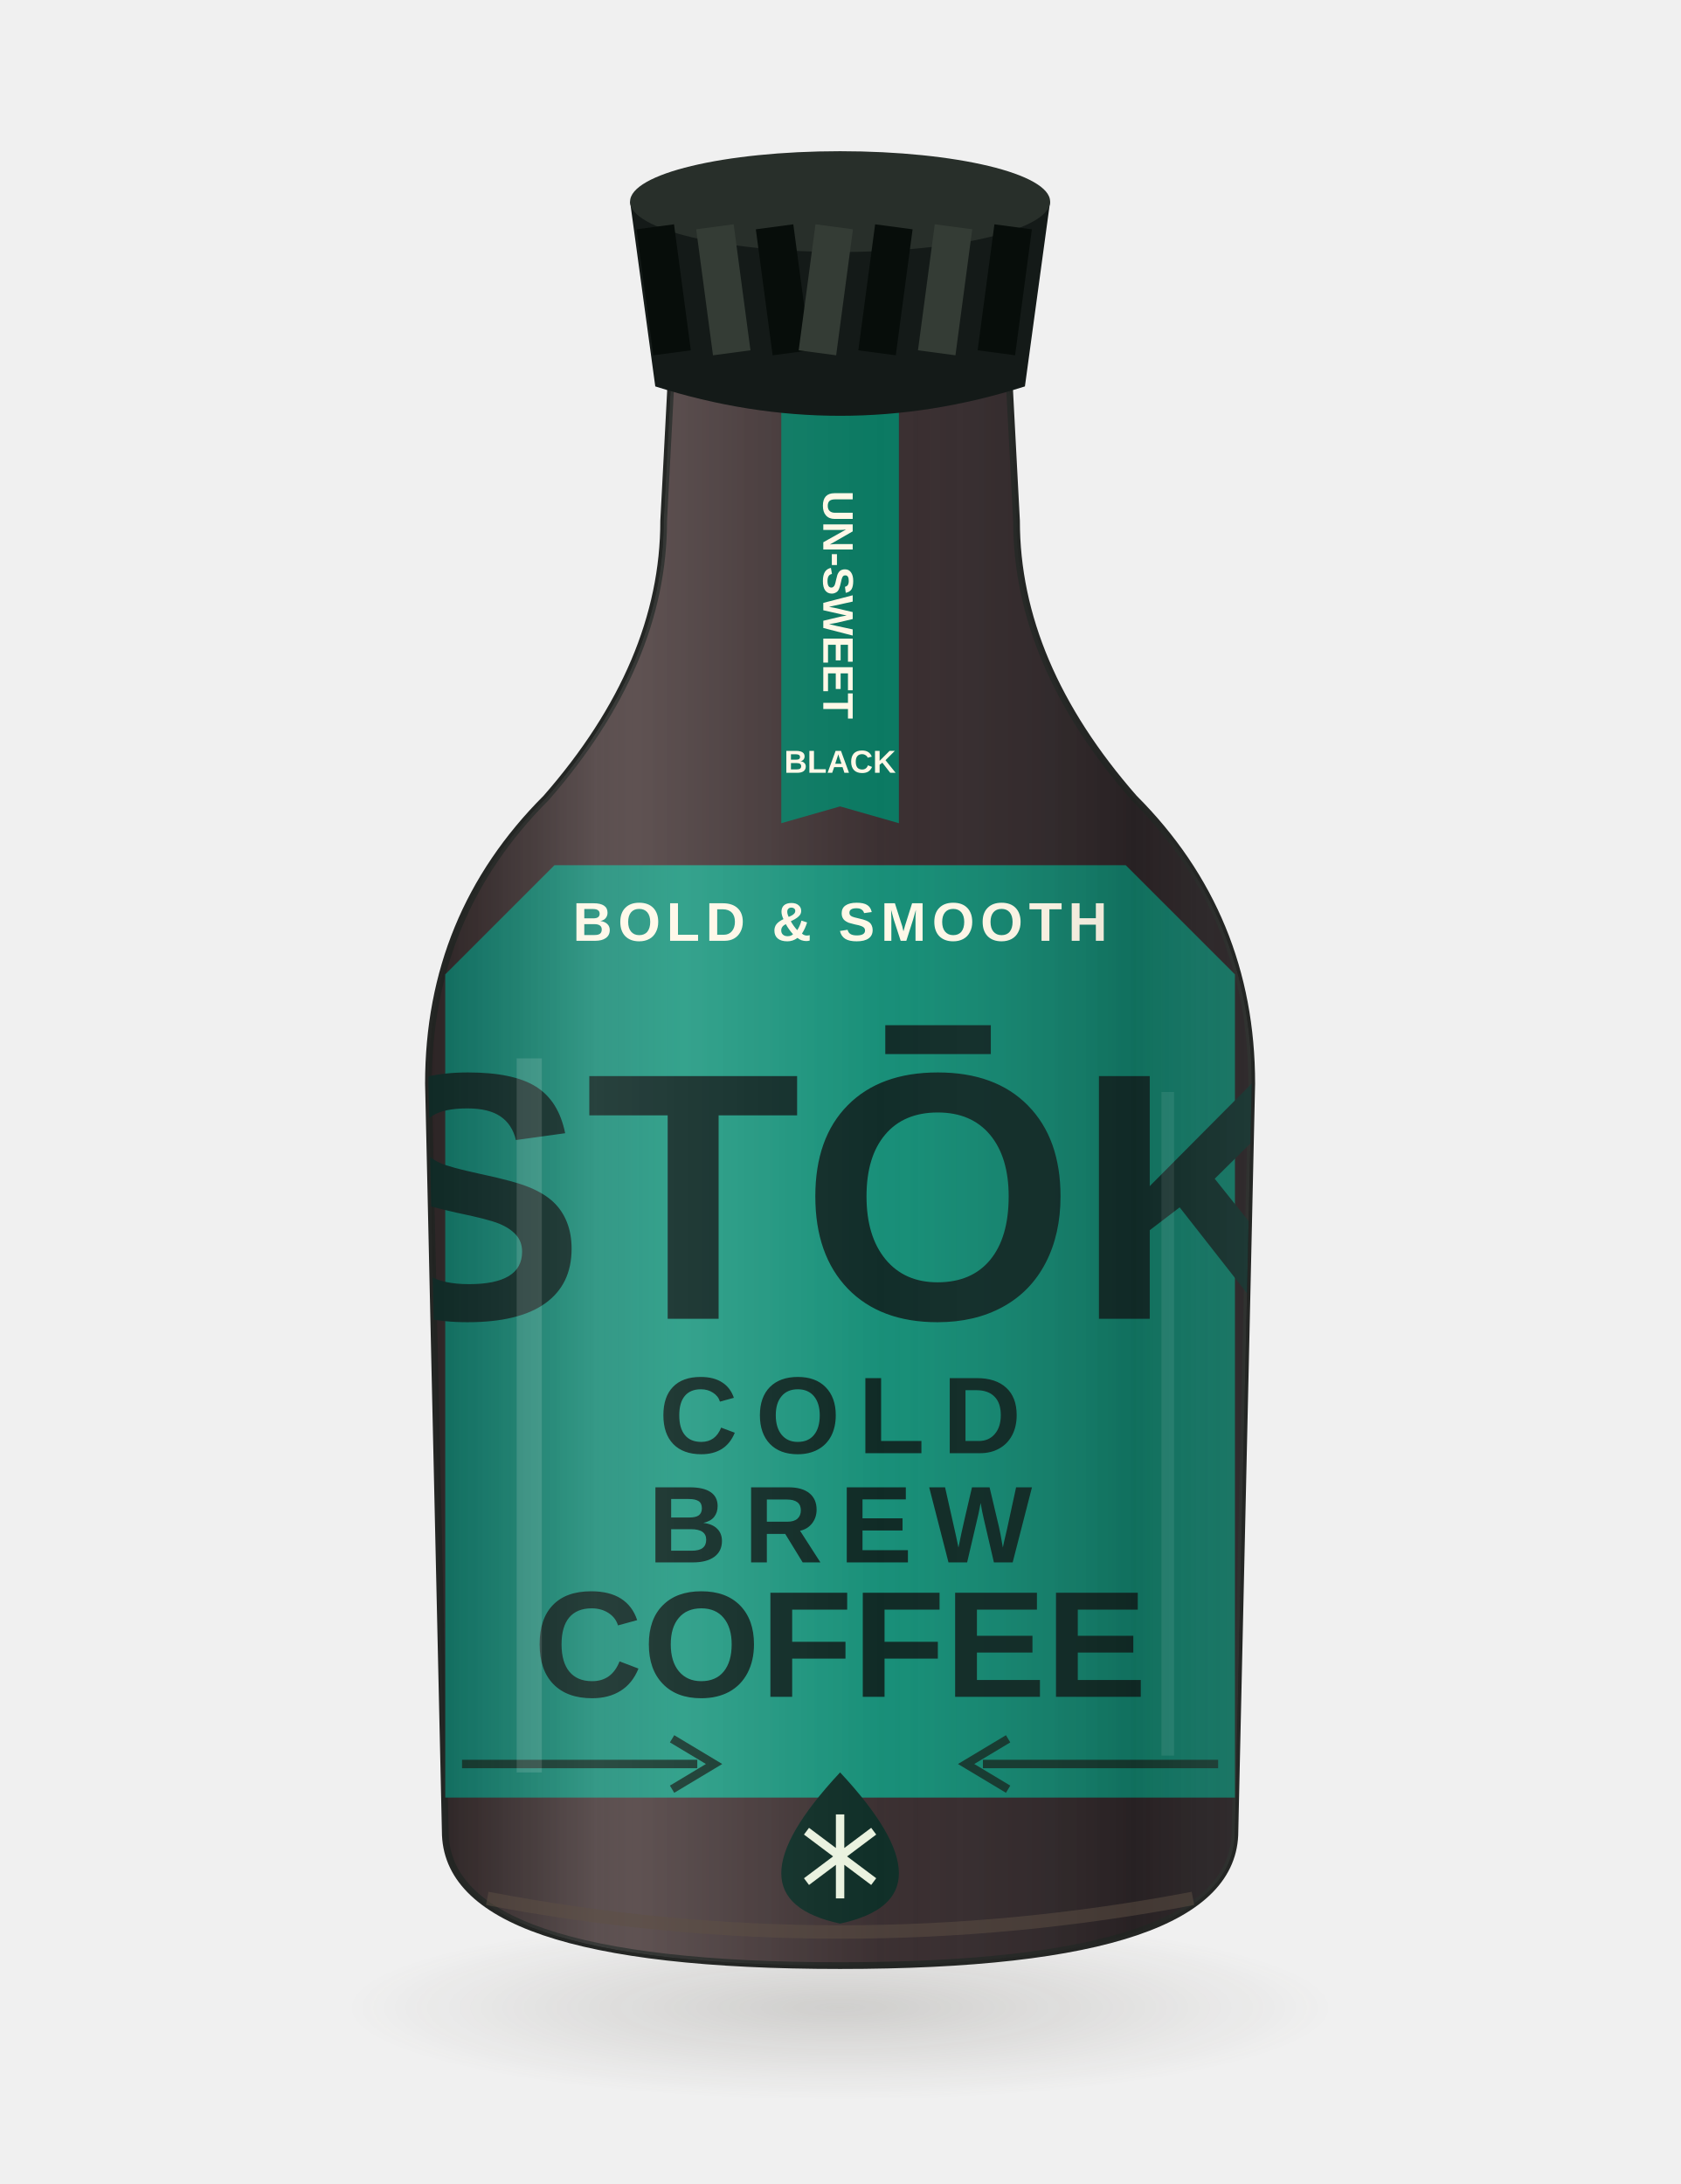
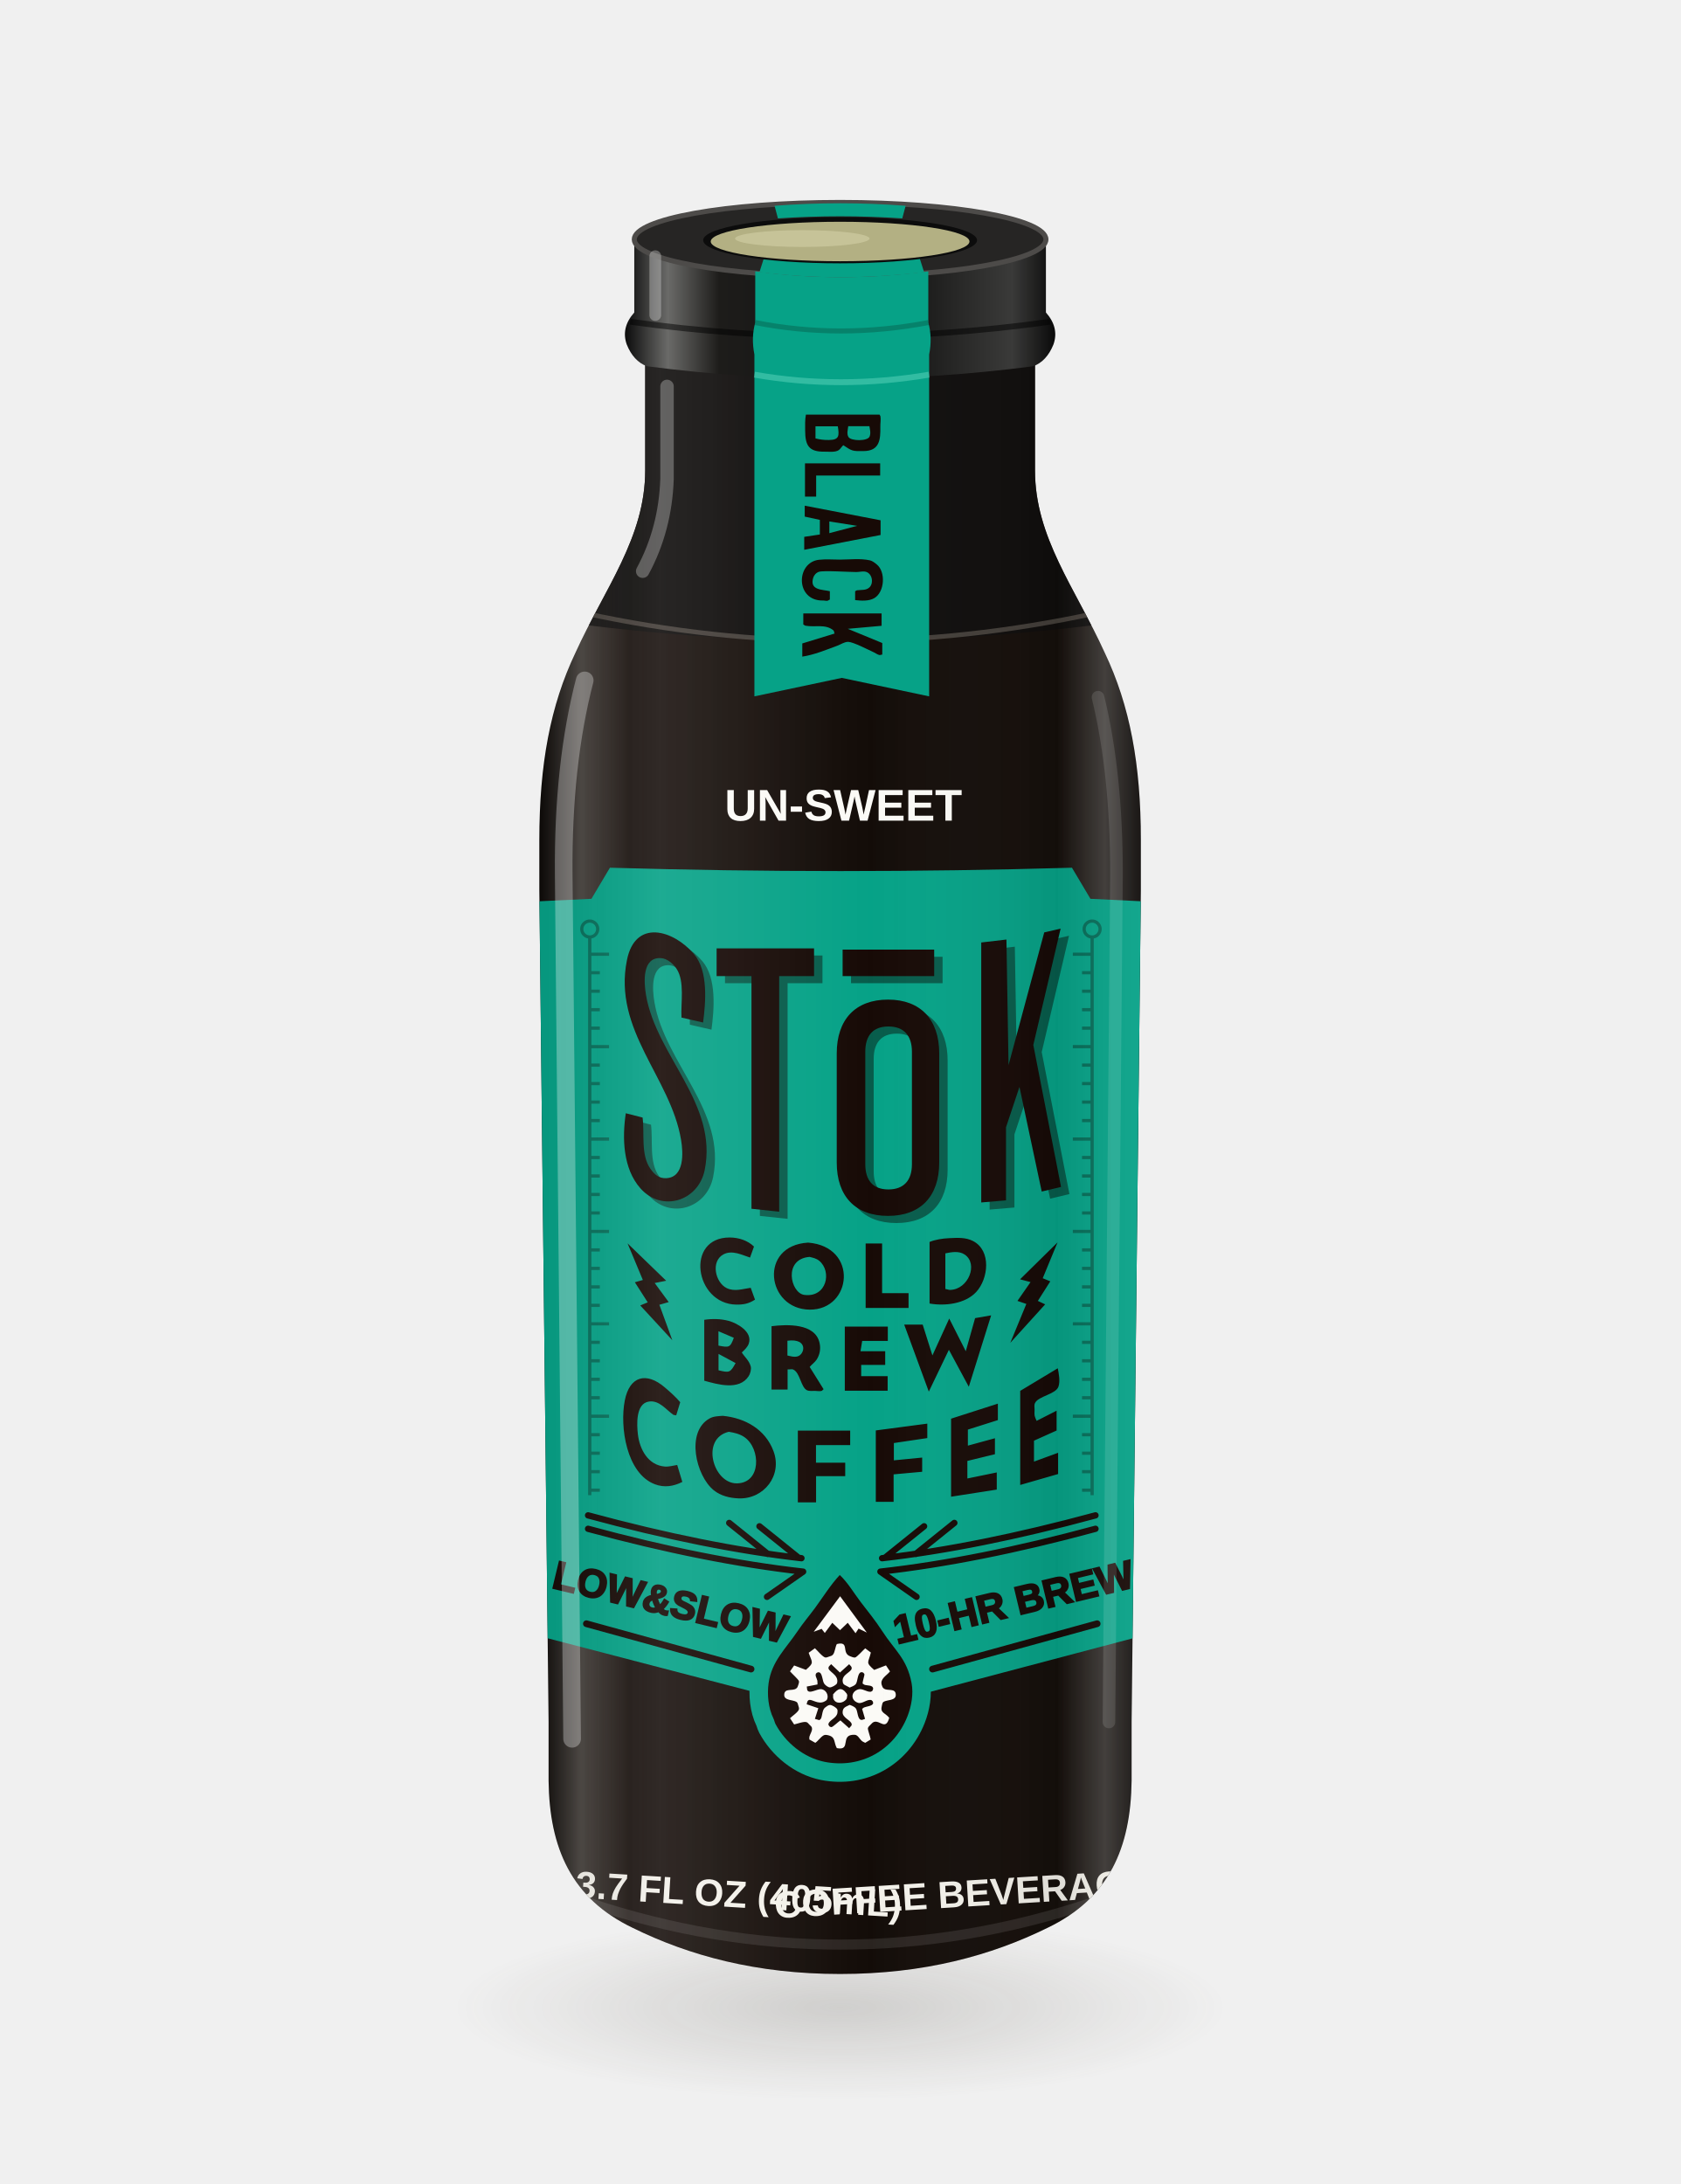
<svg xmlns="http://www.w3.org/2000/svg" viewBox="0 0 200 260" role="img" aria-labelledby="bev-stok-cold-brew-black-title">
  <defs>
    <linearGradient id="bev-stok-cold-brew-black-metal">
      <stop stop-color="#aeb4b3" />
      <stop offset=".2" stop-color="#f8f8f1" />
      <stop offset=".48" stop-color="#d3d8d5" />
      <stop offset=".8" stop-color="#9ba5a1" />
      <stop offset="1" stop-color="#dce2dd" />
    </linearGradient>
    <linearGradient id="bev-stok-cold-brew-black-glass">
      <stop stop-color="#fff" stop-opacity=".65" />
      <stop offset=".18" stop-color="#fff" stop-opacity=".12" />
      <stop offset=".65" stop-color="#fff" stop-opacity=".02" />
      <stop offset="1" stop-color="#75867c" stop-opacity=".35" />
    </linearGradient>
    <linearGradient id="bev-stok-cold-brew-black-shade">
      <stop stop-color="#000" stop-opacity=".12" />
      <stop offset=".2" stop-color="#fff" stop-opacity=".16" />
      <stop offset=".55" stop-color="#fff" stop-opacity="0" />
      <stop offset=".86" stop-color="#000" stop-opacity=".14" />
      <stop offset="1" stop-color="#fff" stop-opacity=".09" />
    </linearGradient>
    <radialGradient id="bev-stok-cold-brew-black-shadow">
      <stop stop-color="#3c372d" stop-opacity=".18" />
      <stop offset="1" stop-color="#3c372d" stop-opacity="0" />
    </radialGradient>
-     <clipPath id="bev-stok-cold-brew-black-bottleclip">
-       <path d="M80 43h40l1 19q0 17 14 33 14 14 14 34l-2 89q0 16-47 16t-47-16l-2-89q0-20 14-34 14-16 14-33Z" />
+     <clipPath id="bev-stok-cold-brew-black-bodyclip">
+       <path d="M76.8 42V56C76.8 64 72 70 68.5 77.7C65.5 84 64.2 91 64.2 100V106L65.3 205V212C65.4 220 68 226 75.3 229.5C82 232.8 90 235 100 235S118 232.8 124.7 229.5C132 226 134.6 220 134.7 212V205L135.8 106V100C135.8 91 134.5 84 131.5 77.7C128 70 123.2 64 123.2 56V42Z" />
    </clipPath>
-     <linearGradient id="bev-stok-cold-brew-black-black">
-       <stop stop-color="#302728" />
-       <stop offset=".25" stop-color="#514343" />
-       <stop offset=".58" stop-color="#392e30" />
-       <stop offset="1" stop-color="#241f21" />
+     <linearGradient id="bev-stok-cold-brew-black-coffee">
+       <stop stop-color="#0b0806" />
+       <stop offset=".07" stop-color="#4a4541" />
+       <stop offset=".15" stop-color="#1c1410" />
+       <stop offset=".5" stop-color="#130c08" />
+       <stop offset=".86" stop-color="#150f0b" />
+       <stop offset=".94" stop-color="#3d3936" />
+       <stop offset="1" stop-color="#0c0907" />
    </linearGradient>
-     <linearGradient id="bev-stok-cold-brew-black-teal">
-       <stop stop-color="#137667" />
-       <stop offset=".3" stop-color="#279c85" />
-       <stop offset=".6" stop-color="#168d76" />
-       <stop offset="1" stop-color="#0f705e" />
+     <linearGradient id="bev-stok-cold-brew-black-cap">
+       <stop stop-color="#0b0b0b" />
+       <stop offset=".1" stop-color="#6a6a68" />
+       <stop offset=".22" stop-color="#1d1c1a" />
+       <stop offset=".62" stop-color="#121211" />
+       <stop offset=".9" stop-color="#3a3a39" />
+       <stop offset="1" stop-color="#0a0a0a" />
    </linearGradient>
  </defs>
-   <ellipse cx="100" cy="239" rx="59" ry="11" fill="url(#bev-stok-cold-brew-black-shadow)" />
-   <path d="M80 43h40l1 19q0 17 14 33 14 14 14 34l-2 89q0 16-47 16t-47-16l-2-89q0-20 14-34 14-16 14-33Z" fill="url(#bev-stok-cold-brew-black-black)" stroke="#242624" stroke-width=".8" />
-   <g clip-path="url(#bev-stok-cold-brew-black-bottleclip)">
-     <path d="M53 116 66 103h68l13 13v98H53Z" fill="url(#bev-stok-cold-brew-black-teal)" />
-     <text x="100" y="112" text-anchor="middle" font-family="Arial,sans-serif" font-size="6.5" fill="#fff8e8" font-weight="bold" letter-spacing=".7">BOLD &amp; SMOOTH</text>
-     <text x="100" y="157" text-anchor="middle" font-family="Arial,sans-serif" font-size="42" fill="#112d29" font-weight="bold" textLength="83" lengthAdjust="spacingAndGlyphs">STŌK</text>
-     <text x="100" y="173" text-anchor="middle" font-family="Arial,sans-serif" font-size="13" fill="#102b26" font-weight="bold" letter-spacing="2.1">COLD</text>
-     <text x="100" y="186" text-anchor="middle" font-family="Arial,sans-serif" font-size="13" fill="#102b26" font-weight="bold" letter-spacing="2">BREW</text>
-     <text x="100" y="202" text-anchor="middle" font-family="Arial,sans-serif" font-size="18" fill="#102b26" font-weight="bold" textLength="80" lengthAdjust="spacingAndGlyphs">COFFEE</text>
-     <path d="M55 210h28m-3-3 5 3-5 3M145 210h-28m3-3-5 3 5 3" fill="none" stroke="#15392f" stroke-width="1" />
-     <path d="M100 211q-14 15 0 18 14-3 0-18Z" fill="#102f28" />
-     <path d="M100 216v10m-4-8 8 6m0-6-8 6" stroke="#eaf2df" stroke-width="1" />
-     <path d="M93 45h14v53l-7-2-7 2Z" fill="#0b7962" />
-     <g transform="translate(98 72) rotate(90)">
-       <text x="0" y="0" text-anchor="middle" font-family="Arial,sans-serif" font-size="5.1" fill="#fff8e7" font-weight="bold" textLength="34" lengthAdjust="spacingAndGlyphs">UN-SWEET</text>
+   <ellipse cx="100" cy="239" rx="46" ry="11" fill="url(#bev-stok-cold-brew-black-shadow)" />
+   <path d="M76.8 42V56C76.8 64 72 70 68.5 77.7C65.5 84 64.2 91 64.2 100V106L65.3 205V212C65.4 220 68 226 75.3 229.5C82 232.8 90 235 100 235S118 232.8 124.7 229.5C132 226 134.6 220 134.7 212V205L135.8 106V100C135.8 91 134.5 84 131.5 77.7C128 70 123.2 64 123.2 56V42Z" fill="url(#bev-stok-cold-brew-black-coffee)" />
+   <g clip-path="url(#bev-stok-cold-brew-black-bodyclip)">
+     <path d="M60 40H140V73Q100 79.6 60 73Z" fill="#0d0c0c" opacity=".72" />
+     <path d="M69.6 73Q100 79.6 130.4 73" fill="none" stroke="#5b534c" stroke-opacity=".7" stroke-width=".55" />
+     <path d="M62 107.4L70.4 107L72.6 103.3Q100 104.1 127.6 103.3L129.8 107L138 107.4V194.2L110 201.6H90.4L62 194.2Z" fill="#06a287" />
+     <path d="M99.96 187.5C100.91 188.39 101.63 189.63 102.44 190.7C103.31 191.83 104.23 192.96 105.01 194.17C106.5 196.48 107.95 197.43 108.51 200.37C108.75 201.66 108.49 203.12 108.02 204.32C106.43 208.36 102.46 210.6 98.14 209.74C95.67 209.24 93.5 207.45 92.32 205.26C92.21 205.05 92.17 204.79 92.06 204.57C91.45 203.32 91.3 201.73 91.49 200.37C91.86 197.76 93.52 196.29 94.91 194.23C95.55 193.27 96.31 192.38 96.99 191.46C97.96 190.14 98.86 188.68 99.96 187.5Z" fill="#06a287" stroke="#06a287" stroke-width="4.4" stroke-linejoin="round" />
+     <g stroke="#075c4b" stroke-width=".38" opacity=".75">
+       <path d="M70.2 111.6V178M70.2 113.6h2.3M70.2 115.8h1.2M70.2 118h1.2M70.2 120.2h1.2M70.2 122.4h1.2M70.2 124.6h2.3M70.2 126.8h1.2M70.2 129h1.2M70.2 131.2h1.2M70.2 133.4h1.2M70.2 135.6h2.3M70.2 137.8h1.2M70.2 140h1.2M70.2 142.2h1.2M70.2 144.4h1.2M70.2 146.6h2.3M70.2 148.8h1.2M70.2 151h1.2M70.2 153.2h1.2M70.2 155.4h1.2M70.2 157.6h2.3M70.2 159.8h1.2M70.2 162h1.2M70.2 164.2h1.2M70.2 166.4h1.2M70.2 168.6h2.3M70.2 170.8h1.2M70.2 173h1.2M70.2 175.2h1.2M70.2 177.4h1.2" fill="none" />
+       <circle cx="70.2" cy="110.6" r=".95" fill="none" />
+       <path d="M130 111.6V178M130 113.6h-2.3M130 115.8h-1.2M130 118h-1.2M130 120.2h-1.2M130 122.4h-1.2M130 124.6h-2.3M130 126.8h-1.2M130 129h-1.2M130 131.2h-1.2M130 133.4h-1.2M130 135.6h-2.3M130 137.8h-1.2M130 140h-1.2M130 142.2h-1.2M130 144.4h-1.2M130 146.6h-2.3M130 148.8h-1.2M130 151h-1.2M130 153.2h-1.2M130 155.4h-1.2M130 157.6h-2.3M130 159.8h-1.2M130 162h-1.2M130 164.2h-1.2M130 166.4h-1.2M130 168.6h-2.3M130 170.8h-1.2M130 173h-1.2M130 175.2h-1.2M130 177.4h-1.2" fill="none" />
+       <circle cx="130" cy="110.6" r=".95" fill="none" />
    </g>
-     <text x="100" y="92" text-anchor="middle" font-family="Arial,sans-serif" font-size="3.8" fill="#fff8e7" font-weight="bold">BLACK</text>
-     <path d="M80 43h40l1 19q0 17 14 33 14 14 14 34l-2 89q0 16-47 16t-47-16l-2-89q0-20 14-34 14-16 14-33Z" fill="url(#bev-stok-cold-brew-black-shade)" opacity=".6" />
-     <path d="M63 126v85" fill="none" stroke="#fff" stroke-opacity=".13" stroke-width="3" />
-     <path d="M139 130v79" fill="none" stroke="#fff" stroke-opacity=".08" stroke-width="1.5" />
+     <g fill="#075c4b" transform="translate(1 .85)">
+       <path d="M74.49 132.53L76.49 133.04C76.74 134.94 76.25 137.47 77.42 139.14C77.91 139.82 78.42 140.3 79.31 140.26C81.48 140.15 81.33 137.25 81.07 135.7C79.83 128.26 72.93 122.66 74.63 114.28C75.62 109.37 80.13 110.69 82.6 113.57C84.34 115.6 84 119.36 83.69 121.73L81.12 121.14C81.02 119.44 81.53 116.85 80.54 115.34C80.15 114.74 79.41 114.1 78.66 114.06C76.42 113.94 76.64 116.94 76.9 118.47C78.15 125.77 85.49 131.37 83.88 139.3C83.13 142.97 78.82 144.37 76.24 141.48C74.13 139.1 74.06 135.45 74.49 132.53Z" />
+       <path d="M85.3 112.9H96.9V116.2H92.75V144.25L89.45 143.9V116.2H85.3Z" />
+       <path d="M100.3 113.05H111.2V116.2H100.3Z" />
+       <path fill-rule="evenodd" d="M105.7 119C109.6 119 111.8 121.4 111.8 125.4V138.4C111.8 142.4 109.6 144.75 105.7 144.75S99.6 142.4 99.6 138.4V125.4C99.6 121.4 101.8 119 105.7 119ZM105.75 122.2C107.6 122.2 108.55 123.3 108.55 125.2V138.6C108.55 140.5 107.6 141.6 105.75 141.6S103 140.5 103 138.6V125.2C103 123.3 103.9 122.2 105.75 122.2Z" />
+       <path d="M116.8 112.2L119.8 111.85L120.05 126.8L124.3 111L126.25 110.55L123 124.4L126.3 141.3L124 141.85L121.35 129.4L119.75 134.2V142.9L116.8 143.15Z" />
+     </g>
+     <g fill="#170a06">
+       <path d="M74.49 132.53L76.49 133.04C76.74 134.94 76.25 137.47 77.42 139.14C77.91 139.82 78.42 140.3 79.31 140.26C81.48 140.15 81.33 137.25 81.07 135.7C79.83 128.26 72.93 122.66 74.63 114.28C75.62 109.37 80.13 110.69 82.6 113.57C84.34 115.6 84 119.36 83.69 121.73L81.12 121.14C81.02 119.44 81.53 116.85 80.54 115.34C80.15 114.74 79.41 114.1 78.66 114.06C76.42 113.94 76.64 116.94 76.9 118.47C78.15 125.77 85.49 131.37 83.88 139.3C83.13 142.97 78.82 144.37 76.24 141.48C74.13 139.1 74.06 135.45 74.49 132.53Z" />
+       <path d="M85.3 112.9H96.9V116.2H92.75V144.25L89.45 143.9V116.2H85.3Z" />
+       <path d="M100.3 113.05H111.2V116.2H100.3Z" />
+       <path fill-rule="evenodd" d="M105.7 119C109.6 119 111.8 121.4 111.8 125.4V138.4C111.8 142.4 109.6 144.75 105.7 144.75S99.6 142.4 99.6 138.4V125.4C99.6 121.4 101.8 119 105.7 119ZM105.75 122.2C107.6 122.2 108.55 123.3 108.55 125.2V138.6C108.55 140.5 107.6 141.6 105.75 141.6S103 140.5 103 138.6V125.2C103 123.3 103.9 122.2 105.75 122.2Z" />
+       <path d="M116.8 112.2L119.8 111.85L120.05 126.8L124.3 111L126.25 110.55L123 124.4L126.3 141.3L124 141.85L121.35 129.4L119.75 134.2V142.9L116.8 143.15Z" />
+       <path d="M86.04 168.55C88.69 168.81 91.1 170.15 92.07 172.75C93.16 175.65 90.92 178.49 87.93 178.38C86.88 178.34 85.8 178.09 84.96 177.41C82.83 175.69 81.6 170.44 84.47 168.86C84.95 168.59 85.51 168.59 86.04 168.55ZM96.19 147.93C102.23 148.41 101.43 155.96 96.37 155.91C91.23 155.85 90.28 148.28 96.19 147.93ZM110.65 155.18V147.85C111.34 147.57 112.21 147.43 113 147.4C113.97 147.36 114.94 147.28 115.84 147.75C118.02 148.89 117.66 152.23 116.2 153.81C114.87 155.24 112.44 155.5 110.65 155.18ZM121.44 176.78V165.58L125.91 162.89C126.03 163.48 126.22 164.44 125.99 165.08C125.66 166 123.59 166.2 123.2 167.03C123.08 167.27 123.15 167.54 123.15 167.8C123.13 168.57 123.1 168.48 123.39 169.15L125.77 167.94V170.3L123.08 171.51V174L125.95 172.95V175.48L121.44 176.78ZM80.97 166.93L80.49 168.5C80.39 168.44 80.25 168.49 80.14 168.42C79.28 167.82 78.47 166.67 77.25 166.85C75.65 167.08 75.8 169.62 75.93 170.75C76.14 172.53 77.13 174.43 79.14 174.59C79.6 174.63 80.16 174.47 80.61 174.4L81.22 176.42C80.19 176.94 79.09 177.13 77.96 176.7C74.56 175.42 73.76 169.84 74.37 166.73C74.93 163.84 76.91 163.26 79.14 165.17C79.8 165.74 80.4 166.26 80.97 166.93ZM113.21 178.18V168.89L118.78 167.1V169.06L115.21 170.19V172.1L118.43 171.22V173.12L115.15 173.92V176.01L118.65 175.29V177.33L113.21 178.18ZM110.56 165.67L107.63 157.69H109.83L110.99 161.36L112.99 156.97L114.96 160.86L116.07 156.92L117.98 156.59L115.32 165.09L112.95 160.69L110.56 165.67ZM83.83 164.37V157.12C84.77 156.98 85.79 156.99 86.75 157.25C87.78 157.53 89.61 158.57 89.13 159.95C88.98 160.39 88.6 160.72 88.3 161.01C88.67 161.59 89.16 161.95 89.36 162.66C89.45 163.01 89.31 163.54 89.11 163.84C87.98 165.57 85.42 164.81 83.83 164.37ZM93.75 163.02V165.42H91.84V157.88C93.63 157.66 97.05 157.49 97.56 159.89C97.71 160.57 97.59 161.25 97.22 161.84C97.02 162.16 96.61 162.45 96.38 162.73L98.04 165.39C97.93 165.42 97.91 165.56 97.78 165.59C97.55 165.65 97.25 165.58 97.01 165.58C96.72 165.58 96.35 165.63 96.07 165.51C95.32 165.17 95.25 163.41 94.42 163.04C94.21 162.95 93.97 163.06 93.75 163.02ZM104.25 178.79V170.29L110.38 169.48V171.2L106.4 171.79V173.85L109.77 173.52V175.21L106.37 175.52V178.79H104.25ZM94.97 178.85V170.31H101.2V172.04H97.13V174.13H100.61V175.73H97.14V178.85H94.97ZM100.56 165.56V157.93H105.68V159.63H102.63L102.43 160.86H105.37V162.49H102.51V163.83H105.66V165.56H100.56ZM89.75 148.4L89.28 149.71C88.32 149.4 87.13 148.77 86.1 149.34C84.59 150.16 85.13 152.68 86.51 153.35C87.45 153.8 88.44 153.43 89.36 153.31L89.87 154.72C89.12 155.2 88.53 155.32 87.63 155.31C82.69 155.22 81.53 147.3 86.87 147.32C87.94 147.33 88.99 147.67 89.75 148.4ZM86.75 170.45C83.36 171.26 84.88 176.6 87.69 176.59C90.63 176.58 90.57 172.47 88.63 171.1C88.06 170.7 87.41 170.56 86.75 170.45ZM103.04 155.71V148.03H105V153.95H108.15V155.71H103.04ZM80.03 159.55L76.21 155.41L77.1 155.04L75.57 152.65L76.52 152.38L74.7 148.02L79.3 152.47L77.93 152.74L79.6 155.01L78.49 155.33L80.03 159.55ZM120.26 159.86L122.17 155.23L121.11 154.87L122.67 152.63L121.42 152.3L125.88 147.91L124.12 152.17L125.02 152.54L123.54 154.87L124.41 155.28L120.26 159.86ZM96.37 149.63C93.19 149.88 94.1 153.92 95.72 154.15C98.41 154.52 99.06 151.36 97.51 150.09C97.15 149.8 96.79 149.74 96.37 149.63ZM112.53 149.21V153.45C112.73 153.47 112.92 153.57 113.12 153.56C115.27 153.49 116.48 150.46 114.83 149.35C114.15 148.89 113.24 149.06 112.53 149.21ZM93.73 159.61V161.37C94.15 161.45 94.5 161.6 94.95 161.47C95.81 161.22 96.22 159.29 93.73 159.61ZM87.56 162.27L85.53 161.18V163.13C86.83 163.44 86.93 163.42 87.56 162.27ZM87.35 159.26L85.52 158.48V160.19C86.77 160.43 86.92 160.45 87.35 159.26Z" />
+     </g>
+     <g stroke="#170a06">
+       <path d="M70 180.4Q84 184.2 95.4 185.5M70 182Q84 185.8 95.6 187.1M86.8 181.3L91.4 185M90.4 181.7L95 185.4M95.6 187.1L91.3 190.1" fill="none" stroke-width=".75" stroke-linecap="round" />
+       <path d="M69.8 193.3L89.4 198.7" fill="none" stroke-width=".8" stroke-linecap="round" />
+       <g transform="translate(200.4 0) scale(-1 1)">
+         <path d="M70 180.4Q84 184.2 95.4 185.5M70 182Q84 185.8 95.6 187.1M86.8 181.3L91.4 185M90.4 181.7L95 185.4M95.6 187.1L91.3 190.1" fill="none" stroke-width=".75" stroke-linecap="round" />
+         <path d="M69.8 193.3L89.4 198.7" fill="none" stroke-width=".8" stroke-linecap="round" />
+       </g>
+     </g>
+     <text x="79.4" y="192.3" text-anchor="middle" font-family="Arial,sans-serif" font-size="4.7" fill="#170a06" font-weight="bold" stroke="#170a06" stroke-width=".22" textLength="17.8" lengthAdjust="spacingAndGlyphs" transform="rotate(13.5 79.4 192.3)">LOW&amp;SLOW</text>
+     <text x="121" y="192.3" text-anchor="middle" font-family="Arial,sans-serif" font-size="4.7" fill="#170a06" font-weight="bold" stroke="#170a06" stroke-width=".22" textLength="18.4" lengthAdjust="spacingAndGlyphs" transform="rotate(-13.5 121 192.3)">10-HR BREW</text>
+     <path d="M99.96 187.5C100.91 188.39 101.63 189.63 102.44 190.7C103.31 191.83 104.23 192.96 105.01 194.17C106.5 196.48 107.95 197.43 108.51 200.37C108.75 201.66 108.49 203.12 108.02 204.32C106.43 208.36 102.46 210.6 98.14 209.74C95.67 209.24 93.5 207.45 92.32 205.26C92.21 205.05 92.17 204.79 92.06 204.57C91.45 203.32 91.3 201.73 91.49 200.37C91.86 197.76 93.52 196.29 94.91 194.23C95.55 193.27 96.31 192.38 96.99 191.46C97.96 190.14 98.86 188.68 99.96 187.5Z" fill="#170a06" />
+     <path d="M99.61 208.11C99.22 207.4 99.5 206.78 98.55 206.57C98.36 206.53 98.19 206.5 98.02 206.6C97.66 206.81 97.4 207.24 97.05 207.48L96.34 207.08C96.35 206.96 96.32 206.85 96.35 206.74C96.43 206.44 96.64 206.17 96.66 205.85C96.68 205.59 96.54 205.5 96.37 205.34C96.25 205.24 96.17 205.07 96.01 205.02C95.7 204.9 94.88 205.22 94.53 205.29L94.04 204.55C94.28 204.31 95.04 203.8 95.1 203.49C95.14 203.33 95.06 203.18 95.02 203.02C94.98 202.87 94.95 202.7 94.81 202.61C94.41 202.34 93.34 202.47 93.35 201.78C93.35 200.91 94.33 201.36 94.78 201.01C94.92 200.91 94.97 200.77 95.02 200.6C95.06 200.46 95.14 200.28 95.1 200.13C95.06 199.95 94.24 199.21 94.04 198.97L94.53 198.27L95.93 198.79C96.97 197.89 96.66 197.94 96.26 196.76L97 196.22C97.28 196.46 97.93 197.28 98.25 197.32C98.4 197.34 98.53 197.26 98.67 197.22C98.87 197.15 99.05 197.13 99.18 196.94C99.38 196.67 99.42 196.08 99.61 195.72C101.19 195.34 100.1 196.79 101.21 197.18C101.39 197.24 101.59 197.35 101.79 197.32C102.01 197.27 102.76 196.42 102.99 196.23L103.66 196.73C103.38 197.98 102.97 197.86 104.06 198.8L105.46 198.26L105.94 198.98C105.53 199.49 104.72 199.86 104.96 200.6C105.01 200.76 105.06 200.91 105.2 201.01C105.65 201.36 106.63 200.9 106.63 201.78C106.63 202.49 105.57 202.33 105.16 202.61C105.03 202.7 105.02 202.88 104.98 203.02C104.73 203.95 105.32 203.85 105.85 204.5C105.43 206.04 104.75 204.76 104.04 204.99C103.86 205.05 103.75 205.2 103.63 205.32C103.52 205.45 103.34 205.56 103.31 205.74C103.28 205.94 103.6 206.75 103.64 207.08L102.99 207.48C102.84 207.4 102.69 207.35 102.56 207.23C102.31 207.01 102.12 206.54 101.73 206.52C99.89 206.45 101.42 208.47 99.61 208.11ZM101.09 205.75C101.17 205.55 101.41 205.5 101.38 205.26C101.31 204.79 100.29 204.52 100.3 203.85C100.31 203.25 100.68 203.2 101.14 202.96C101.38 203.05 101.7 203.16 101.87 203.38C102.12 203.69 102.05 204.74 102.56 204.75C102.71 204.75 102.83 204.66 102.97 204.63L102.62 203.44C102.72 203.38 102.77 203.3 102.88 203.26C103.13 203.15 103.85 203.1 103.93 202.79C103.95 202.69 103.89 202.62 103.9 202.55C103.81 202.51 103.8 202.4 103.68 202.38C103.19 202.28 102.63 202.87 102.15 202.72C101.24 202.43 101.26 201.42 102.15 201.12C102.63 200.96 103.15 201.43 103.62 201.4C103.72 201.4 103.76 201.32 103.83 201.31C103.86 201.21 103.94 201.14 103.93 201.01C103.91 200.6 103.25 200.67 102.97 200.59C102.85 200.56 102.79 200.48 102.68 200.42C102.68 200.09 102.93 199.44 102.89 199.3C102.86 199.21 102.78 199.18 102.74 199.11C102.66 199.11 102.59 199.05 102.5 199.07C102.04 199.2 102.12 200.2 101.85 200.51C101.68 200.7 101.36 200.8 101.14 200.9C100.95 200.79 100.75 200.7 100.55 200.59C100.39 200.5 100.33 200.37 100.31 200.19C100.18 199.33 101.38 199.07 101.38 198.6C101.38 198.35 101.2 198.3 101.08 198.12L99.98 199.11L98.93 198.11C98.84 198.25 98.68 198.32 98.63 198.48C98.45 198.99 99.91 199.32 99.64 200.37C99.58 200.58 99 200.89 98.78 200.88C98.55 200.87 98.22 200.61 98.1 200.42C97.91 200.14 97.88 199.29 97.6 199.13C97.55 199.09 97.47 199.09 97.43 199.07C97.35 199.11 97.27 199.1 97.19 199.17C96.93 199.42 97.24 199.8 97.29 200.07C97.32 200.23 97.3 200.37 97.31 200.53L96.03 200.78C96.09 201 96.01 201.26 96.27 201.37C96.57 201.5 97.29 201.1 97.66 201.09C98.27 201.07 98.69 201.78 98.45 202.31C98.39 202.43 98.27 202.49 98.16 202.55C97.36 202.99 96.62 202.2 96.25 202.4C96.06 202.51 96.08 202.72 96.02 202.89L97.41 203.36L97 204.63L97.54 204.78C97.6 204.7 97.7 204.66 97.74 204.56C97.89 204.19 97.88 203.56 98.19 203.3C98.35 203.17 98.58 202.99 98.78 202.97C99.03 202.96 99.55 203.28 99.66 203.49C99.72 203.61 99.69 203.78 99.68 203.91C99.6 204.55 98.68 204.77 98.61 205.26C98.59 205.4 98.71 205.43 98.73 205.53C98.8 205.53 98.86 205.62 98.96 205.61C99.17 205.59 99.77 204.97 100.04 204.81L101.09 205.75ZM101.84 194.43L100.91 193.19L99.99 194.07L99.07 193.19L98.18 194.4L97.8 193.91L96.86 194.26L100 190.03L103.18 194.35L102.2 193.88L101.84 194.43ZM99.16 201.72C99.7 201.07 100.14 200.75 100.78 201.61C100.84 201.68 100.82 201.77 100.86 201.84C100.8 202 100.85 202.17 100.73 202.31C100.33 202.8 99.45 202.91 99.19 202.2C99.13 202.03 99.2 201.87 99.16 201.72Z" fill="#fbfaf6" fill-rule="evenodd" />
+     <text x="100.4" y="97.7" text-anchor="middle" font-family="Arial,sans-serif" font-size="5.3" fill="#fbfaf6" font-weight="bold" textLength="30" lengthAdjust="spacing">UN-SWEET</text>
+     <text x="86.6" y="227" text-anchor="middle" font-family="Arial,sans-serif" font-size="4.5" fill="#f3f1ea" font-weight="bold" textLength="23.5" lengthAdjust="spacingAndGlyphs" transform="rotate(3.5 86.6 227)">13.7 FL OZ (405mL)</text>
+     <text x="114.6" y="227" text-anchor="middle" font-family="Arial,sans-serif" font-size="4.5" fill="#f3f1ea" font-weight="bold" textLength="22" lengthAdjust="spacingAndGlyphs" transform="rotate(-3.5 114.6 227)">COFFEE BEVERAGE</text>
+     <path d="M76.8 42V56C76.8 64 72 70 68.5 77.7C65.5 84 64.2 91 64.2 100V106L65.3 205V212C65.4 220 68 226 75.3 229.5C82 232.8 90 235 100 235S118 232.8 124.7 229.5C132 226 134.6 220 134.7 212V205L135.8 106V100C135.8 91 134.5 84 131.5 77.7C128 70 123.2 64 123.2 56V42Z" fill="url(#bev-stok-cold-brew-black-shade)" opacity=".6" />
+     <path d="M69.6 81Q67 91 67.1 104L68.1 207" fill="none" stroke="#fff" stroke-opacity=".3" stroke-width="2.1" stroke-linecap="round" />
+     <path d="M130.7 83Q132.9 92 132.9 104L132 205" fill="none" stroke="#fff" stroke-opacity=".12" stroke-width="1.5" stroke-linecap="round" />
+     <path d="M79.4 46V57Q79.2 63 76.5 68" fill="none" stroke="#fff" stroke-opacity=".28" stroke-width="1.6" stroke-linecap="round" />
+     <path d="M70 226.5Q100 236.5 130 226.5" fill="none" stroke="#fff" stroke-opacity=".1" stroke-width="1.2" />
  </g>
-   <path d="M75 24q25-8 50 0l-3 22q-22 7-44 0Z" fill="#141a18" />
-   <ellipse cx="100" cy="24" rx="25" ry="6" fill="#282f2a" />
-   <path d="M78 27l2 15" stroke="#070d0a" stroke-width="4.5" />
-   <path d="M85.1 27l2 15" stroke="#343c35" stroke-width="4.5" />
-   <path d="M92.2 27l2 15" stroke="#070d0a" stroke-width="4.5" />
-   <path d="M99.3 27l-2 15" stroke="#343c35" stroke-width="4.5" />
-   <path d="M106.4 27l-2 15" stroke="#070d0a" stroke-width="4.5" />
-   <path d="M113.5 27l-2 15" stroke="#343c35" stroke-width="4.5" />
-   <path d="M120.6 27l-2 15" stroke="#070d0a" stroke-width="4.5" />
-   <path d="M58 226q42 8 84 0" fill="none" stroke="#5f5144" stroke-opacity=".5" stroke-width="1.6" />
+   <path d="M75.5 28.5V37.2Q73.9 39 74.6 41Q75.4 43 77 43.6Q100 46.6 123 43.6Q124.6 43 125.4 41Q126.1 39 124.5 37.2V28.5Z" fill="url(#bev-stok-cold-brew-black-cap)" />
+   <path d="M75 38.3Q100 41.8 125 38.3" fill="none" stroke="#000" stroke-opacity=".5" stroke-width=".7" />
+   <ellipse cx="100" cy="28.5" rx="24.5" ry="4.4" fill="#262524" stroke="#4d4b49" stroke-width=".6" />
+   <path d="M92.2 24.5Q100 23.9 107.8 24.5L107.4 26Q100 25.5 92.6 26ZM90.4 32.4Q100 33.6 110 32.4L109.3 30.2Q100 31.3 91.1 30.2Z" fill="#06a287" />
+   <ellipse cx="100" cy="28.6" rx="16.3" ry="2.75" fill="#0c0c0c" />
+   <ellipse cx="100" cy="28.75" rx="15.4" ry="2.35" fill="#b3b083" />
+   <ellipse cx="95.5" cy="28.4" rx="8" ry="1" fill="#d6d3aa" opacity=".55" />
+   <path d="M89.9 32.3Q100 33.7 110.5 32.3V38.4Q111 40.2 110.6 42.2V82.9L100.2 80.7L89.8 82.9V42.2Q89.4 40.2 89.9 38.4Z" fill="#06a287" />
+   <path d="M89.9 38.4Q100 40.4 110.5 38.4" fill="none" stroke="#075c4b" stroke-opacity=".45" stroke-width=".6" />
+   <path d="M89.8 44.6Q100 46.4 110.6 44.6" fill="none" stroke="#5fd6bf" stroke-opacity=".5" stroke-width=".7" />
+   <path d="M95.93 49.36H104.7C104.71 49.41 104.78 49.48 104.8 49.55C104.87 49.91 104.78 50.41 104.79 50.79C104.82 52.36 104.7 53.68 102.8 53.7C101.47 53.72 101.42 53.7 100.38 53C100.2 53.16 100.04 53.44 99.85 53.58C99.42 53.88 98.63 53.76 98.14 53.77C96.26 53.8 95.85 53.01 95.84 51.26C95.84 50.61 95.81 49.99 95.93 49.36ZM95.5 78.17V76.6L99.35 75.42C99.27 75.32 99.31 75.13 99.2 75.04C98.24 74.25 97.01 74.7 95.89 74.49C95.78 74.47 95.72 74.38 95.62 74.35V73.03H104.94V74.5L100.92 74.86L105.02 76.55V77.93C104.9 77.92 104.81 78 104.68 77.98C104.45 77.93 104.25 77.77 104.04 77.67C103.39 77.37 101.58 76.43 100.97 76.41C100.52 76.4 100.08 76.72 99.67 76.87C98.33 77.37 96.89 77.96 95.5 78.17ZM95.73 65.45V63.91L97.59 63.63V61.89L95.79 61.5V60.2L104.82 61.94V63.69L95.73 65.45ZM101.79 71.44V70.38C101.88 70.36 101.93 70.28 102.03 70.27C102.53 70.2 103.1 70.31 103.5 69.92C104.06 69.37 103.79 68.12 102.91 68.04C102.59 68.01 102.24 68.1 101.91 68.1C101.11 68.1 98.02 67.9 97.49 68.07C97.16 68.17 96.9 68.46 96.8 68.78C96.34 70.29 97.89 70.17 98.78 70.38V71.38C98.68 71.4 98.6 71.5 98.49 71.52C98.32 71.55 98.13 71.48 97.96 71.49C94.66 71.55 94.73 66.94 97.49 66.64C98.31 66.55 99.14 66.62 99.96 66.62C101.15 66.62 102.4 66.45 103.56 66.71C103.85 66.78 104.14 67.01 104.36 67.19C105.46 68.08 105.3 70.48 104.08 71.2C103.42 71.59 102.5 71.52 101.79 71.44ZM95.82 59.12V55.16H104.77V56.61H97.15V59.12H95.82ZM99.73 50.75H97.07V52.19C97.61 52.33 98.09 52.39 98.67 52.38C99.93 52.37 99.9 51.85 99.73 50.75ZM103.49 50.74H100.97C100.93 51.11 100.76 51.66 101 52.03C101.31 52.52 103.28 52.54 103.51 51.97C103.68 51.55 103.55 51.14 103.49 50.74ZM102.03 62.6L98.72 62.08V63.47L102.03 62.6Z" fill="#170a06" fill-rule="evenodd" />
+   <path d="M78 30.5V37.5" stroke="#fff" stroke-opacity=".3" stroke-width="1.4" stroke-linecap="round" />
</svg>
